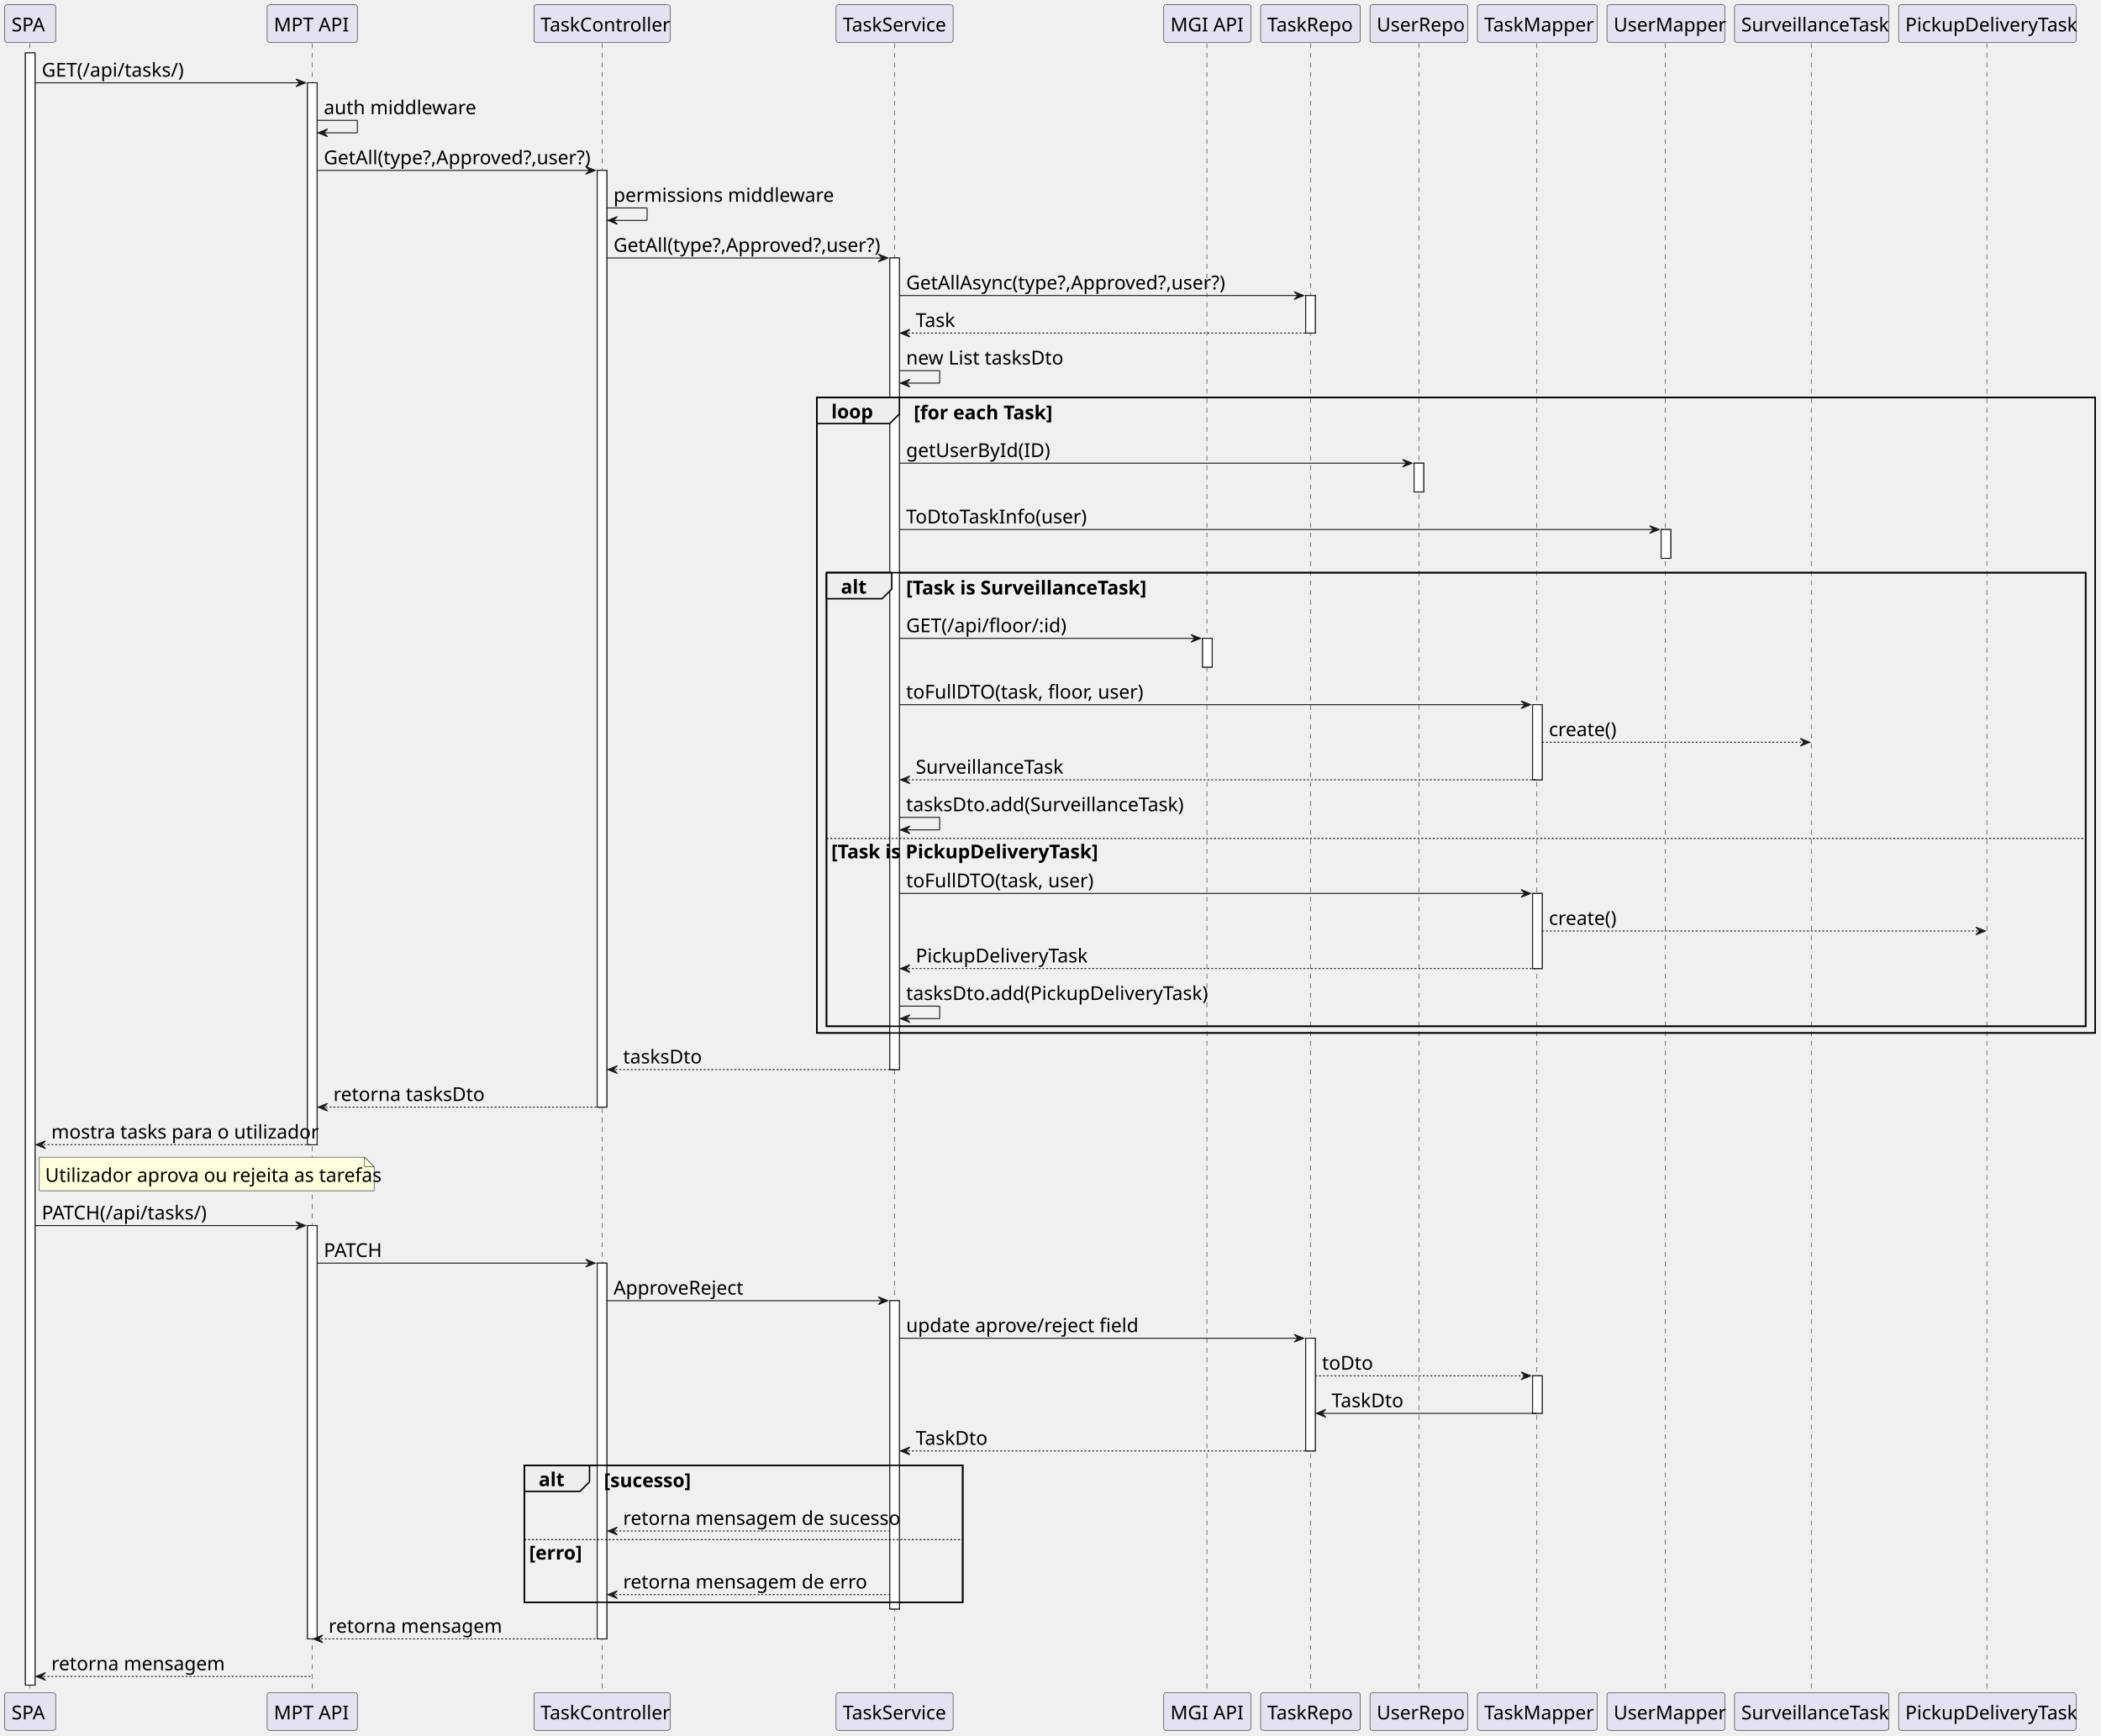
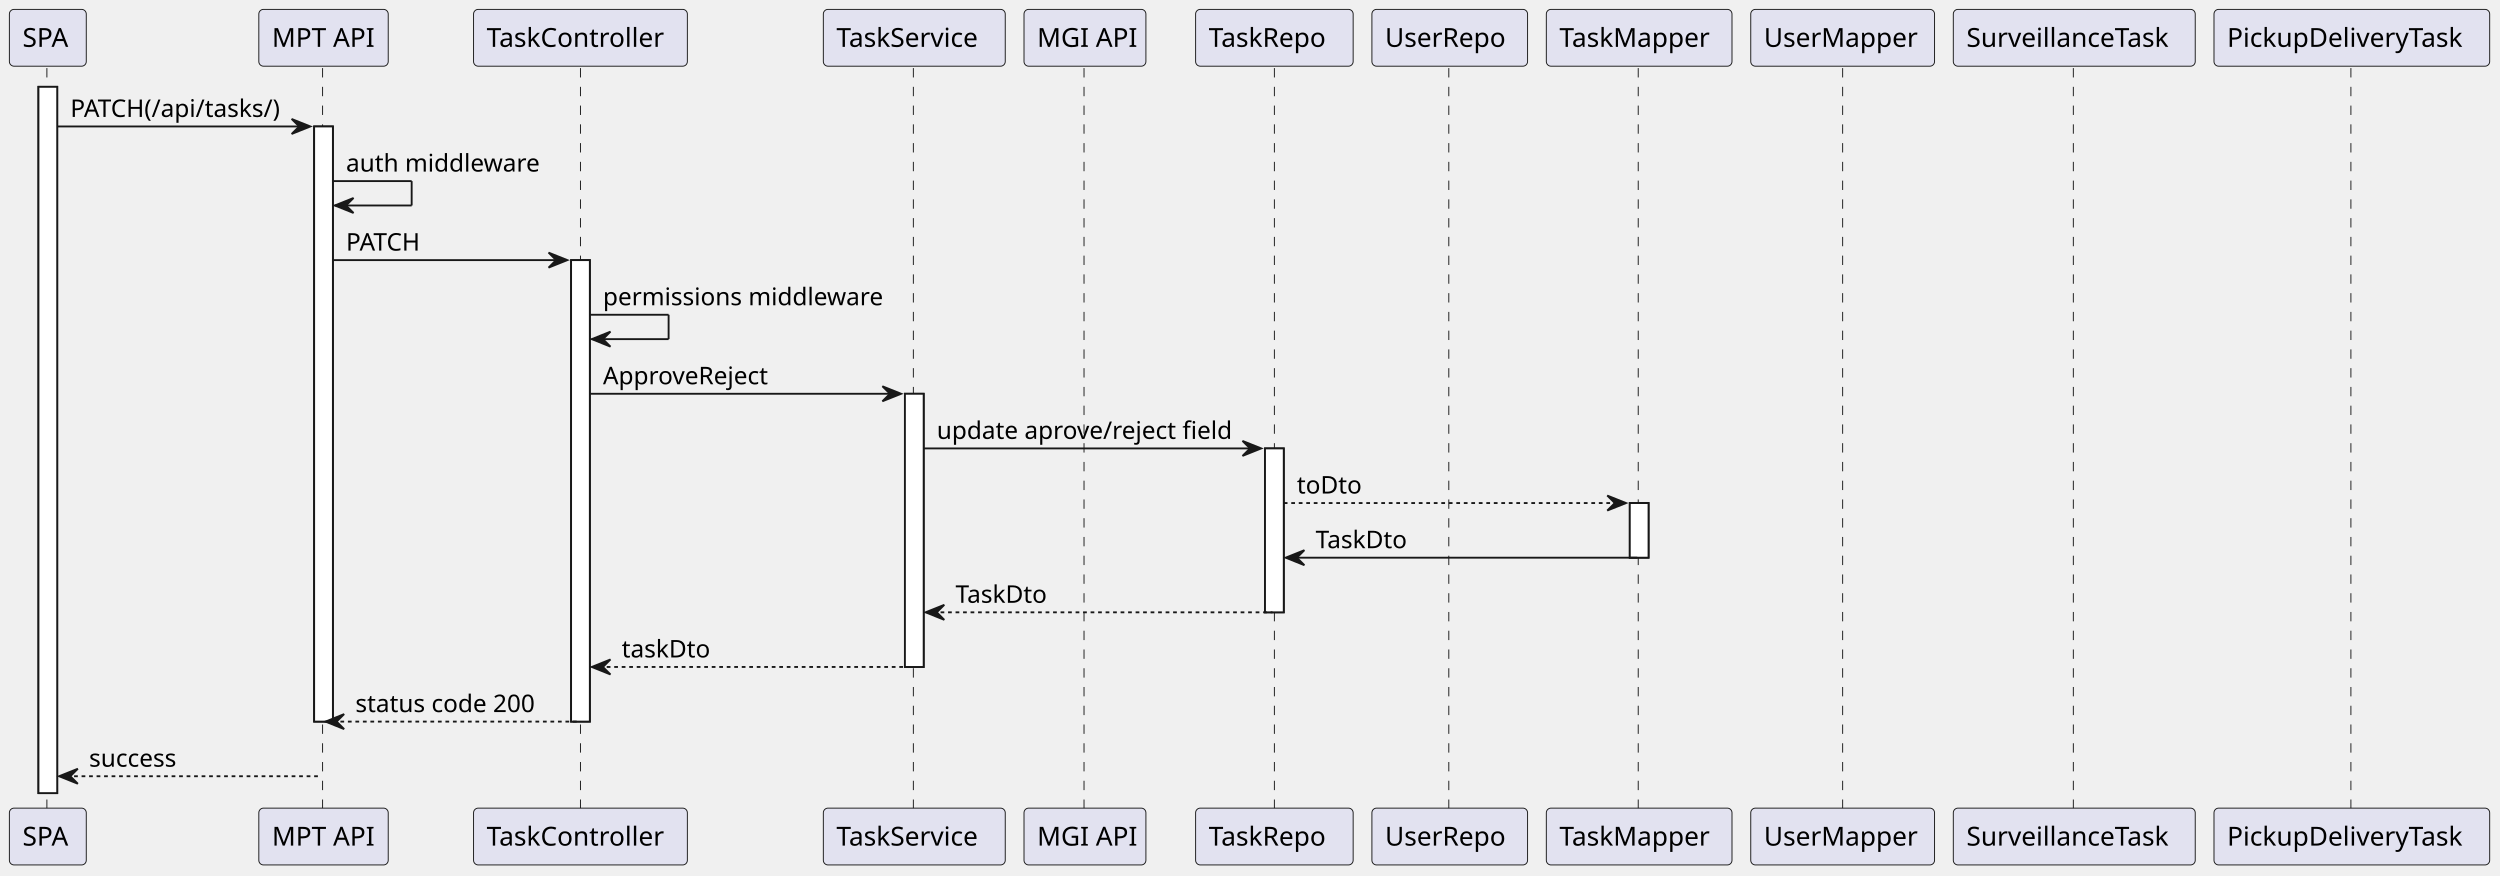
- <svg xmlns="http://www.w3.org/2000/svg" contentStyleType="text/css" height="1809px" preserveAspectRatio="none" style="width:2190px;height:1809px;background:#FFFFFF;" version="1.1" viewBox="0 0 2190 1809" width="2190px" zoomAndPan="magnify">
+ <svg xmlns="http://www.w3.org/2000/svg" contentStyleType="text/css" height="467px" preserveAspectRatio="none" style="width:1333px;height:467px;background:#FFFFFF;" version="1.1" viewBox="0 0 1333 467" width="1333px" zoomAndPan="magnify">
  <defs />
  <g>
-     <rect fill="#FFFFFF" height="1701.562" style="stroke:#181818;stroke-width:1.0;" width="10" x="26.5" y="55.156" />
-     <rect fill="#FFFFFF" height="1107.062" style="stroke:#181818;stroke-width:1.0;" width="10" x="320.5" y="86.312" />
-     <rect fill="#FFFFFF" height="430.875" style="stroke:#181818;stroke-width:1.0;" width="10" x="320.5" y="1277.688" />
-     <rect fill="#FFFFFF" height="976.594" style="stroke:#181818;stroke-width:1.0;" width="10" x="622.5" y="177.625" />
-     <rect fill="#FFFFFF" height="391.719" style="stroke:#181818;stroke-width:1.0;" width="10" x="622.5" y="1316.844" />
-     <rect fill="#FFFFFF" height="846.125" style="stroke:#181818;stroke-width:1.0;" width="10" x="927.5" y="268.938" />
-     <rect fill="#FFFFFF" height="321.406" style="stroke:#181818;stroke-width:1.0;" width="10" x="927.5" y="1356" />
-     <rect fill="#FFFFFF" height="30" style="stroke:#181818;stroke-width:1.0;" width="10" x="1253.5" y="665.5" />
-     <rect fill="#FFFFFF" height="39.156" style="stroke:#181818;stroke-width:1.0;" width="10" x="1361" y="308.094" />
-     <rect fill="#FFFFFF" height="117.469" style="stroke:#181818;stroke-width:1.0;" width="10" x="1361" y="1395.156" />
-     <rect fill="#FFFFFF" height="30" style="stroke:#181818;stroke-width:1.0;" width="10" x="1474" y="482.875" />
-     <rect fill="#FFFFFF" height="78.312" style="stroke:#181818;stroke-width:1.0;" width="10" x="1597.5" y="734.656" />
-     <rect fill="#FFFFFF" height="78.312" style="stroke:#181818;stroke-width:1.0;" width="10" x="1597.5" y="931.438" />
-     <rect fill="#FFFFFF" height="39.156" style="stroke:#181818;stroke-width:1.0;" width="10" x="1597.5" y="1434.312" />
-     <rect fill="#FFFFFF" height="30" style="stroke:#181818;stroke-width:1.0;" width="10" x="1731.5" y="552.031" />
-     <rect fill="none" height="662.5" style="stroke:#000000;stroke-width:1.5;" width="1332.5" x="851.5" y="414.406" />
-     <rect fill="none" height="472.875" style="stroke:#000000;stroke-width:1.5;" width="1312.5" x="861.5" y="597.031" />
-     <rect fill="none" height="142.781" style="stroke:#000000;stroke-width:1.5;" width="457" x="546.5" y="1527.625" />
-     <line style="stroke:#181818;stroke-width:0.5;stroke-dasharray:5.0,5.0;" x1="31" x2="31" y1="45.156" y2="1765.719" />
-     <line style="stroke:#181818;stroke-width:0.5;stroke-dasharray:5.0,5.0;" x1="325.5" x2="325.5" y1="45.156" y2="1765.719" />
-     <line style="stroke:#181818;stroke-width:0.5;stroke-dasharray:5.0,5.0;" x1="627.5" x2="627.5" y1="45.156" y2="1765.719" />
-     <line style="stroke:#181818;stroke-width:0.5;stroke-dasharray:5.0,5.0;" x1="932.5" x2="932.5" y1="45.156" y2="1765.719" />
-     <line style="stroke:#181818;stroke-width:0.5;stroke-dasharray:5.0,5.0;" x1="1258" x2="1258" y1="45.156" y2="1765.719" />
-     <line style="stroke:#181818;stroke-width:0.5;stroke-dasharray:5.0,5.0;" x1="1366" x2="1366" y1="45.156" y2="1765.719" />
-     <line style="stroke:#181818;stroke-width:0.5;stroke-dasharray:5.0,5.0;" x1="1479" x2="1479" y1="45.156" y2="1765.719" />
-     <line style="stroke:#181818;stroke-width:0.5;stroke-dasharray:5.0,5.0;" x1="1602" x2="1602" y1="45.156" y2="1765.719" />
-     <line style="stroke:#181818;stroke-width:0.5;stroke-dasharray:5.0,5.0;" x1="1736" x2="1736" y1="45.156" y2="1765.719" />
-     <line style="stroke:#181818;stroke-width:0.5;stroke-dasharray:5.0,5.0;" x1="1888" x2="1888" y1="45.156" y2="1765.719" />
-     <line style="stroke:#181818;stroke-width:0.5;stroke-dasharray:5.0,5.0;" x1="2071" x2="2071" y1="45.156" y2="1765.719" />
-     <rect fill="#E2E2F0" height="39.156" rx="2.5" ry="2.5" style="stroke:#181818;stroke-width:0.5;" width="53" x="5" y="5" />
-     <text fill="#000000" font-family="sans-serif" font-size="20" lengthAdjust="spacing" textLength="39" x="12" y="32.762">SPA</text>
-     <rect fill="#E2E2F0" height="39.156" rx="2.5" ry="2.5" style="stroke:#181818;stroke-width:0.5;" width="53" x="5" y="1764.719" />
-     <text fill="#000000" font-family="sans-serif" font-size="20" lengthAdjust="spacing" textLength="39" x="12" y="1792.48">SPA</text>
-     <rect fill="#E2E2F0" height="39.156" rx="2.5" ry="2.5" style="stroke:#181818;stroke-width:0.5;" width="94" x="278.5" y="5" />
-     <text fill="#000000" font-family="sans-serif" font-size="20" lengthAdjust="spacing" textLength="80" x="285.5" y="32.762">MPT API</text>
-     <rect fill="#E2E2F0" height="39.156" rx="2.5" ry="2.5" style="stroke:#181818;stroke-width:0.5;" width="94" x="278.5" y="1764.719" />
-     <text fill="#000000" font-family="sans-serif" font-size="20" lengthAdjust="spacing" textLength="80" x="285.5" y="1792.48">MPT API</text>
-     <rect fill="#E2E2F0" height="39.156" rx="2.5" ry="2.5" style="stroke:#181818;stroke-width:0.5;" width="142" x="556.5" y="5" />
-     <text fill="#000000" font-family="sans-serif" font-size="20" lengthAdjust="spacing" textLength="128" x="563.5" y="32.762">TaskController</text>
-     <rect fill="#E2E2F0" height="39.156" rx="2.5" ry="2.5" style="stroke:#181818;stroke-width:0.5;" width="142" x="556.5" y="1764.719" />
-     <text fill="#000000" font-family="sans-serif" font-size="20" lengthAdjust="spacing" textLength="128" x="563.5" y="1792.48">TaskController</text>
-     <rect fill="#E2E2F0" height="39.156" rx="2.5" ry="2.5" style="stroke:#181818;stroke-width:0.5;" width="122" x="871.5" y="5" />
-     <text fill="#000000" font-family="sans-serif" font-size="20" lengthAdjust="spacing" textLength="108" x="878.5" y="32.762">TaskService</text>
-     <rect fill="#E2E2F0" height="39.156" rx="2.5" ry="2.5" style="stroke:#181818;stroke-width:0.5;" width="122" x="871.5" y="1764.719" />
-     <text fill="#000000" font-family="sans-serif" font-size="20" lengthAdjust="spacing" textLength="108" x="878.5" y="1792.48">TaskService</text>
-     <rect fill="#E2E2F0" height="39.156" rx="2.5" ry="2.5" style="stroke:#181818;stroke-width:0.5;" width="91" x="1213" y="5" />
-     <text fill="#000000" font-family="sans-serif" font-size="20" lengthAdjust="spacing" textLength="77" x="1220" y="32.762">MGI API</text>
-     <rect fill="#E2E2F0" height="39.156" rx="2.5" ry="2.5" style="stroke:#181818;stroke-width:0.5;" width="91" x="1213" y="1764.719" />
-     <text fill="#000000" font-family="sans-serif" font-size="20" lengthAdjust="spacing" textLength="77" x="1220" y="1792.48">MGI API</text>
-     <rect fill="#E2E2F0" height="39.156" rx="2.5" ry="2.5" style="stroke:#181818;stroke-width:0.5;" width="104" x="1314" y="5" />
-     <text fill="#000000" font-family="sans-serif" font-size="20" lengthAdjust="spacing" textLength="90" x="1321" y="32.762">TaskRepo</text>
-     <rect fill="#E2E2F0" height="39.156" rx="2.5" ry="2.5" style="stroke:#181818;stroke-width:0.5;" width="104" x="1314" y="1764.719" />
-     <text fill="#000000" font-family="sans-serif" font-size="20" lengthAdjust="spacing" textLength="90" x="1321" y="1792.48">TaskRepo</text>
-     <rect fill="#E2E2F0" height="39.156" rx="2.5" ry="2.5" style="stroke:#181818;stroke-width:0.5;" width="102" x="1428" y="5" />
-     <text fill="#000000" font-family="sans-serif" font-size="20" lengthAdjust="spacing" textLength="88" x="1435" y="32.762">UserRepo</text>
-     <rect fill="#E2E2F0" height="39.156" rx="2.5" ry="2.5" style="stroke:#181818;stroke-width:0.5;" width="102" x="1428" y="1764.719" />
-     <text fill="#000000" font-family="sans-serif" font-size="20" lengthAdjust="spacing" textLength="88" x="1435" y="1792.48">UserRepo</text>
-     <rect fill="#E2E2F0" height="39.156" rx="2.5" ry="2.5" style="stroke:#181818;stroke-width:0.5;" width="125" x="1540" y="5" />
-     <text fill="#000000" font-family="sans-serif" font-size="20" lengthAdjust="spacing" textLength="111" x="1547" y="32.762">TaskMapper</text>
-     <rect fill="#E2E2F0" height="39.156" rx="2.5" ry="2.5" style="stroke:#181818;stroke-width:0.5;" width="125" x="1540" y="1764.719" />
-     <text fill="#000000" font-family="sans-serif" font-size="20" lengthAdjust="spacing" textLength="111" x="1547" y="1792.48">TaskMapper</text>
-     <rect fill="#E2E2F0" height="39.156" rx="2.5" ry="2.5" style="stroke:#181818;stroke-width:0.5;" width="123" x="1675" y="5" />
-     <text fill="#000000" font-family="sans-serif" font-size="20" lengthAdjust="spacing" textLength="109" x="1682" y="32.762">UserMapper</text>
-     <rect fill="#E2E2F0" height="39.156" rx="2.5" ry="2.5" style="stroke:#181818;stroke-width:0.5;" width="123" x="1675" y="1764.719" />
-     <text fill="#000000" font-family="sans-serif" font-size="20" lengthAdjust="spacing" textLength="109" x="1682" y="1792.48">UserMapper</text>
-     <rect fill="#E2E2F0" height="39.156" rx="2.5" ry="2.5" style="stroke:#181818;stroke-width:0.5;" width="161" x="1808" y="5" />
-     <text fill="#000000" font-family="sans-serif" font-size="20" lengthAdjust="spacing" textLength="147" x="1815" y="32.762">SurveillanceTask</text>
-     <rect fill="#E2E2F0" height="39.156" rx="2.5" ry="2.5" style="stroke:#181818;stroke-width:0.5;" width="161" x="1808" y="1764.719" />
-     <text fill="#000000" font-family="sans-serif" font-size="20" lengthAdjust="spacing" textLength="147" x="1815" y="1792.48">SurveillanceTask</text>
-     <rect fill="#E2E2F0" height="39.156" rx="2.5" ry="2.5" style="stroke:#181818;stroke-width:0.5;" width="185" x="1979" y="5" />
-     <text fill="#000000" font-family="sans-serif" font-size="20" lengthAdjust="spacing" textLength="171" x="1986" y="32.762">PickupDeliveryTask</text>
-     <rect fill="#E2E2F0" height="39.156" rx="2.5" ry="2.5" style="stroke:#181818;stroke-width:0.5;" width="185" x="1979" y="1764.719" />
-     <text fill="#000000" font-family="sans-serif" font-size="20" lengthAdjust="spacing" textLength="171" x="1986" y="1792.48">PickupDeliveryTask</text>
-     <rect fill="#FFFFFF" height="1701.562" style="stroke:#181818;stroke-width:1.0;" width="10" x="26.5" y="55.156" />
-     <rect fill="#FFFFFF" height="1107.062" style="stroke:#181818;stroke-width:1.0;" width="10" x="320.5" y="86.312" />
-     <rect fill="#FFFFFF" height="430.875" style="stroke:#181818;stroke-width:1.0;" width="10" x="320.5" y="1277.688" />
-     <rect fill="#FFFFFF" height="976.594" style="stroke:#181818;stroke-width:1.0;" width="10" x="622.5" y="177.625" />
-     <rect fill="#FFFFFF" height="391.719" style="stroke:#181818;stroke-width:1.0;" width="10" x="622.5" y="1316.844" />
-     <rect fill="#FFFFFF" height="846.125" style="stroke:#181818;stroke-width:1.0;" width="10" x="927.5" y="268.938" />
-     <rect fill="#FFFFFF" height="321.406" style="stroke:#181818;stroke-width:1.0;" width="10" x="927.5" y="1356" />
-     <rect fill="#FFFFFF" height="30" style="stroke:#181818;stroke-width:1.0;" width="10" x="1253.5" y="665.5" />
-     <rect fill="#FFFFFF" height="39.156" style="stroke:#181818;stroke-width:1.0;" width="10" x="1361" y="308.094" />
-     <rect fill="#FFFFFF" height="117.469" style="stroke:#181818;stroke-width:1.0;" width="10" x="1361" y="1395.156" />
-     <rect fill="#FFFFFF" height="30" style="stroke:#181818;stroke-width:1.0;" width="10" x="1474" y="482.875" />
-     <rect fill="#FFFFFF" height="78.312" style="stroke:#181818;stroke-width:1.0;" width="10" x="1597.5" y="734.656" />
-     <rect fill="#FFFFFF" height="78.312" style="stroke:#181818;stroke-width:1.0;" width="10" x="1597.5" y="931.438" />
-     <rect fill="#FFFFFF" height="39.156" style="stroke:#181818;stroke-width:1.0;" width="10" x="1597.5" y="1434.312" />
-     <rect fill="#FFFFFF" height="30" style="stroke:#181818;stroke-width:1.0;" width="10" x="1731.5" y="552.031" />
-     <polygon fill="#181818" points="308.5,82.312,318.5,86.312,308.5,90.312,312.5,86.312" style="stroke:#181818;stroke-width:1.0;" />
-     <line style="stroke:#181818;stroke-width:1.0;" x1="36.5" x2="314.5" y1="86.312" y2="86.312" />
-     <text fill="#000000" font-family="sans-serif" font-size="20" lengthAdjust="spacing" textLength="146" x="43.5" y="79.918">GET(/api/tasks/)</text>
-     <line style="stroke:#181818;stroke-width:1.0;" x1="330.5" x2="372.5" y1="125.469" y2="125.469" />
-     <line style="stroke:#181818;stroke-width:1.0;" x1="372.5" x2="372.5" y1="125.469" y2="138.469" />
-     <line style="stroke:#181818;stroke-width:1.0;" x1="331.5" x2="372.5" y1="138.469" y2="138.469" />
-     <polygon fill="#181818" points="341.5,134.469,331.5,138.469,341.5,142.469,337.5,138.469" style="stroke:#181818;stroke-width:1.0;" />
-     <text fill="#000000" font-family="sans-serif" font-size="20" lengthAdjust="spacing" textLength="144" x="337.5" y="119.074">auth middleware</text>
-     <polygon fill="#181818" points="610.5,173.625,620.5,177.625,610.5,181.625,614.5,177.625" style="stroke:#181818;stroke-width:1.0;" />
-     <line style="stroke:#181818;stroke-width:1.0;" x1="330.5" x2="616.5" y1="177.625" y2="177.625" />
-     <text fill="#000000" font-family="sans-serif" font-size="20" lengthAdjust="spacing" textLength="273" x="337.5" y="171.231">GetAll(type?,Approved?,user?)</text>
-     <line style="stroke:#181818;stroke-width:1.0;" x1="632.5" x2="674.5" y1="216.781" y2="216.781" />
-     <line style="stroke:#181818;stroke-width:1.0;" x1="674.5" x2="674.5" y1="216.781" y2="229.781" />
-     <line style="stroke:#181818;stroke-width:1.0;" x1="633.5" x2="674.5" y1="229.781" y2="229.781" />
-     <polygon fill="#181818" points="643.5,225.781,633.5,229.781,643.5,233.781,639.5,229.781" style="stroke:#181818;stroke-width:1.0;" />
-     <text fill="#000000" font-family="sans-serif" font-size="20" lengthAdjust="spacing" textLength="211" x="639.5" y="210.387">permissions middleware</text>
-     <polygon fill="#181818" points="915.5,264.938,925.5,268.938,915.5,272.938,919.5,268.938" style="stroke:#181818;stroke-width:1.0;" />
-     <line style="stroke:#181818;stroke-width:1.0;" x1="632.5" x2="921.5" y1="268.938" y2="268.938" />
-     <text fill="#000000" font-family="sans-serif" font-size="20" lengthAdjust="spacing" textLength="273" x="639.5" y="262.543">GetAll(type?,Approved?,user?)</text>
-     <polygon fill="#181818" points="1349,304.094,1359,308.094,1349,312.094,1353,308.094" style="stroke:#181818;stroke-width:1.0;" />
-     <line style="stroke:#181818;stroke-width:1.0;" x1="937.5" x2="1355" y1="308.094" y2="308.094" />
-     <text fill="#000000" font-family="sans-serif" font-size="20" lengthAdjust="spacing" textLength="326" x="944.5" y="301.699">GetAllAsync(type?,Approved?,user?)</text>
-     <polygon fill="#181818" points="948.5,343.25,938.5,347.25,948.5,351.25,944.5,347.25" style="stroke:#181818;stroke-width:1.0;" />
-     <line style="stroke:#181818;stroke-width:1.0;stroke-dasharray:2.0,2.0;" x1="942.5" x2="1365" y1="347.25" y2="347.25" />
-     <text fill="#000000" font-family="sans-serif" font-size="20" lengthAdjust="spacing" textLength="43" x="954.5" y="340.856">Task</text>
-     <line style="stroke:#181818;stroke-width:1.0;" x1="937.5" x2="979.5" y1="386.406" y2="386.406" />
-     <line style="stroke:#181818;stroke-width:1.0;" x1="979.5" x2="979.5" y1="386.406" y2="399.406" />
-     <line style="stroke:#181818;stroke-width:1.0;" x1="938.5" x2="979.5" y1="399.406" y2="399.406" />
-     <polygon fill="#181818" points="948.5,395.406,938.5,399.406,948.5,403.406,944.5,399.406" style="stroke:#181818;stroke-width:1.0;" />
-     <text fill="#000000" font-family="sans-serif" font-size="20" lengthAdjust="spacing" textLength="157" x="944.5" y="380.012">new List tasksDto</text>
-     <path d="M851.5,414.406 L937.5,414.406 L937.5,431.562 L927.5,441.562 L851.5,441.562 L851.5,414.406 " fill="#EEEEEE" style="stroke:#000000;stroke-width:1.5;" />
-     <rect fill="none" height="662.5" style="stroke:#000000;stroke-width:1.5;" width="1332.5" x="851.5" y="414.406" />
-     <text fill="#000000" font-family="sans-serif" font-size="20" font-weight="bold" lengthAdjust="spacing" textLength="41" x="866.5" y="436.168">loop</text>
-     <text fill="#000000" font-family="sans-serif" font-size="20" font-weight="bold" lengthAdjust="spacing" textLength="144" x="952.5" y="437.168">[for each Task]</text>
-     <polygon fill="#181818" points="1462,478.875,1472,482.875,1462,486.875,1466,482.875" style="stroke:#181818;stroke-width:1.0;" />
-     <line style="stroke:#181818;stroke-width:1.0;" x1="937.5" x2="1468" y1="482.875" y2="482.875" />
-     <text fill="#000000" font-family="sans-serif" font-size="20" lengthAdjust="spacing" textLength="143" x="944.5" y="476.481">getUserById(ID)</text>
-     <polygon fill="#181818" points="1719.5,548.031,1729.5,552.031,1719.5,556.031,1723.5,552.031" style="stroke:#181818;stroke-width:1.0;" />
-     <line style="stroke:#181818;stroke-width:1.0;" x1="937.5" x2="1725.5" y1="552.031" y2="552.031" />
-     <text fill="#000000" font-family="sans-serif" font-size="20" lengthAdjust="spacing" textLength="182" x="944.5" y="545.637">ToDtoTaskInfo(user)</text>
-     <path d="M861.5,597.031 L929.5,597.031 L929.5,614.188 L919.5,624.188 L861.5,624.188 L861.5,597.031 " fill="#EEEEEE" style="stroke:#000000;stroke-width:1.5;" />
-     <rect fill="none" height="472.875" style="stroke:#000000;stroke-width:1.5;" width="1312.5" x="861.5" y="597.031" />
-     <text fill="#000000" font-family="sans-serif" font-size="20" font-weight="bold" lengthAdjust="spacing" textLength="23" x="876.5" y="618.793">alt</text>
-     <text fill="#000000" font-family="sans-serif" font-size="20" font-weight="bold" lengthAdjust="spacing" textLength="249" x="944.5" y="619.793">[Task is SurveillanceTask]</text>
-     <polygon fill="#181818" points="1241.5,661.5,1251.5,665.5,1241.5,669.5,1245.5,665.5" style="stroke:#181818;stroke-width:1.0;" />
-     <line style="stroke:#181818;stroke-width:1.0;" x1="937.5" x2="1247.5" y1="665.5" y2="665.5" />
-     <text fill="#000000" font-family="sans-serif" font-size="20" lengthAdjust="spacing" textLength="159" x="944.5" y="659.106">GET(/api/floor/:id)</text>
-     <polygon fill="#181818" points="1585.5,730.656,1595.5,734.656,1585.5,738.656,1589.5,734.656" style="stroke:#181818;stroke-width:1.0;" />
-     <line style="stroke:#181818;stroke-width:1.0;" x1="937.5" x2="1591.5" y1="734.656" y2="734.656" />
-     <text fill="#000000" font-family="sans-serif" font-size="20" lengthAdjust="spacing" textLength="241" x="944.5" y="728.262">toFullDTO(task, floor, user)</text>
-     <polygon fill="#181818" points="1876.5,769.812,1886.5,773.812,1876.5,777.812,1880.5,773.812" style="stroke:#181818;stroke-width:1.0;" />
-     <line style="stroke:#181818;stroke-width:1.0;stroke-dasharray:2.0,2.0;" x1="1607.5" x2="1882.5" y1="773.812" y2="773.812" />
-     <text fill="#000000" font-family="sans-serif" font-size="20" lengthAdjust="spacing" textLength="70" x="1614.5" y="767.418">create()</text>
-     <polygon fill="#181818" points="948.5,808.969,938.5,812.969,948.5,816.969,944.5,812.969" style="stroke:#181818;stroke-width:1.0;" />
-     <line style="stroke:#181818;stroke-width:1.0;stroke-dasharray:2.0,2.0;" x1="942.5" x2="1601.5" y1="812.969" y2="812.969" />
-     <text fill="#000000" font-family="sans-serif" font-size="20" lengthAdjust="spacing" textLength="147" x="954.5" y="806.574">SurveillanceTask</text>
-     <line style="stroke:#181818;stroke-width:1.0;" x1="937.5" x2="979.5" y1="852.125" y2="852.125" />
-     <line style="stroke:#181818;stroke-width:1.0;" x1="979.5" x2="979.5" y1="852.125" y2="865.125" />
-     <line style="stroke:#181818;stroke-width:1.0;" x1="938.5" x2="979.5" y1="865.125" y2="865.125" />
-     <polygon fill="#181818" points="948.5,861.125,938.5,865.125,948.5,869.125,944.5,865.125" style="stroke:#181818;stroke-width:1.0;" />
-     <text fill="#000000" font-family="sans-serif" font-size="20" lengthAdjust="spacing" textLength="278" x="944.5" y="845.731">tasksDto.add(SurveillanceTask)</text>
-     <line style="stroke:#000000;stroke-width:1.0;stroke-dasharray:2.0,2.0;" x1="861.5" x2="2174" y1="874.125" y2="874.125" />
-     <text fill="#000000" font-family="sans-serif" font-size="20" font-weight="bold" lengthAdjust="spacing" textLength="274" x="866.5" y="894.887">[Task is PickupDeliveryTask]</text>
-     <polygon fill="#181818" points="1585.5,927.438,1595.5,931.438,1585.5,935.438,1589.5,931.438" style="stroke:#181818;stroke-width:1.0;" />
-     <line style="stroke:#181818;stroke-width:1.0;" x1="937.5" x2="1591.5" y1="931.438" y2="931.438" />
-     <text fill="#000000" font-family="sans-serif" font-size="20" lengthAdjust="spacing" textLength="190" x="944.5" y="925.043">toFullDTO(task, user)</text>
-     <polygon fill="#181818" points="2059.5,966.594,2069.5,970.594,2059.5,974.594,2063.5,970.594" style="stroke:#181818;stroke-width:1.0;" />
-     <line style="stroke:#181818;stroke-width:1.0;stroke-dasharray:2.0,2.0;" x1="1607.5" x2="2065.5" y1="970.594" y2="970.594" />
-     <text fill="#000000" font-family="sans-serif" font-size="20" lengthAdjust="spacing" textLength="70" x="1614.5" y="964.199">create()</text>
-     <polygon fill="#181818" points="948.5,1005.75,938.5,1009.75,948.5,1013.75,944.5,1009.75" style="stroke:#181818;stroke-width:1.0;" />
-     <line style="stroke:#181818;stroke-width:1.0;stroke-dasharray:2.0,2.0;" x1="942.5" x2="1601.5" y1="1009.75" y2="1009.75" />
-     <text fill="#000000" font-family="sans-serif" font-size="20" lengthAdjust="spacing" textLength="171" x="954.5" y="1003.356">PickupDeliveryTask</text>
-     <line style="stroke:#181818;stroke-width:1.0;" x1="937.5" x2="979.5" y1="1048.906" y2="1048.906" />
-     <line style="stroke:#181818;stroke-width:1.0;" x1="979.5" x2="979.5" y1="1048.906" y2="1061.906" />
-     <line style="stroke:#181818;stroke-width:1.0;" x1="938.5" x2="979.5" y1="1061.906" y2="1061.906" />
-     <polygon fill="#181818" points="948.5,1057.906,938.5,1061.906,948.5,1065.906,944.5,1061.906" style="stroke:#181818;stroke-width:1.0;" />
-     <text fill="#000000" font-family="sans-serif" font-size="20" lengthAdjust="spacing" textLength="302" x="944.5" y="1042.512">tasksDto.add(PickupDeliveryTask)</text>
-     <polygon fill="#181818" points="643.5,1111.062,633.5,1115.062,643.5,1119.062,639.5,1115.062" style="stroke:#181818;stroke-width:1.0;" />
-     <line style="stroke:#181818;stroke-width:1.0;stroke-dasharray:2.0,2.0;" x1="637.5" x2="931.5" y1="1115.062" y2="1115.062" />
-     <text fill="#000000" font-family="sans-serif" font-size="20" lengthAdjust="spacing" textLength="78" x="649.5" y="1108.668">tasksDto</text>
-     <polygon fill="#181818" points="341.5,1150.219,331.5,1154.219,341.5,1158.219,337.5,1154.219" style="stroke:#181818;stroke-width:1.0;" />
-     <line style="stroke:#181818;stroke-width:1.0;stroke-dasharray:2.0,2.0;" x1="335.5" x2="626.5" y1="1154.219" y2="1154.219" />
-     <text fill="#000000" font-family="sans-serif" font-size="20" lengthAdjust="spacing" textLength="147" x="347.5" y="1147.824">retorna tasksDto</text>
-     <polygon fill="#181818" points="47.5,1189.375,37.5,1193.375,47.5,1197.375,43.5,1193.375" style="stroke:#181818;stroke-width:1.0;" />
-     <line style="stroke:#181818;stroke-width:1.0;stroke-dasharray:2.0,2.0;" x1="41.5" x2="324.5" y1="1193.375" y2="1193.375" />
-     <text fill="#000000" font-family="sans-serif" font-size="20" lengthAdjust="spacing" textLength="260" x="53.5" y="1186.98">mostra tasks para o utilizador</text>
-     <path d="M41,1206.375 L41,1241.375 L390,1241.375 L390,1216.375 L380,1206.375 L41,1206.375 " fill="#FEFFDD" style="stroke:#181818;stroke-width:0.5;" />
-     <path d="M380,1206.375 L380,1216.375 L390,1216.375 L380,1206.375 " fill="#FEFFDD" style="stroke:#181818;stroke-width:0.5;" />
-     <text fill="#000000" font-family="sans-serif" font-size="20" lengthAdjust="spacing" textLength="328" x="47" y="1232.137">Utilizador aprova ou rejeita as tarefas</text>
-     <polygon fill="#181818" points="308.5,1273.688,318.5,1277.688,308.5,1281.688,312.5,1277.688" style="stroke:#181818;stroke-width:1.0;" />
-     <line style="stroke:#181818;stroke-width:1.0;" x1="36.5" x2="314.5" y1="1277.688" y2="1277.688" />
-     <text fill="#000000" font-family="sans-serif" font-size="20" lengthAdjust="spacing" textLength="170" x="43.5" y="1271.293">PATCH(/api/tasks/)</text>
-     <polygon fill="#181818" points="610.5,1312.844,620.5,1316.844,610.5,1320.844,614.5,1316.844" style="stroke:#181818;stroke-width:1.0;" />
-     <line style="stroke:#181818;stroke-width:1.0;" x1="330.5" x2="616.5" y1="1316.844" y2="1316.844" />
-     <text fill="#000000" font-family="sans-serif" font-size="20" lengthAdjust="spacing" textLength="65" x="337.5" y="1310.449">PATCH</text>
-     <polygon fill="#181818" points="915.5,1352,925.5,1356,915.5,1360,919.5,1356" style="stroke:#181818;stroke-width:1.0;" />
-     <line style="stroke:#181818;stroke-width:1.0;" x1="632.5" x2="921.5" y1="1356" y2="1356" />
-     <text fill="#000000" font-family="sans-serif" font-size="20" lengthAdjust="spacing" textLength="129" x="639.5" y="1349.605">ApproveReject</text>
-     <polygon fill="#181818" points="1349,1391.156,1359,1395.156,1349,1399.156,1353,1395.156" style="stroke:#181818;stroke-width:1.0;" />
-     <line style="stroke:#181818;stroke-width:1.0;" x1="937.5" x2="1355" y1="1395.156" y2="1395.156" />
-     <text fill="#000000" font-family="sans-serif" font-size="20" lengthAdjust="spacing" textLength="223" x="944.5" y="1388.762">update aprove/reject field</text>
-     <polygon fill="#181818" points="1585.5,1430.312,1595.5,1434.312,1585.5,1438.312,1589.5,1434.312" style="stroke:#181818;stroke-width:1.0;" />
-     <line style="stroke:#181818;stroke-width:1.0;stroke-dasharray:2.0,2.0;" x1="1371" x2="1591.5" y1="1434.312" y2="1434.312" />
-     <text fill="#000000" font-family="sans-serif" font-size="20" lengthAdjust="spacing" textLength="48" x="1378" y="1427.918">toDto</text>
-     <polygon fill="#181818" points="1382,1469.469,1372,1473.469,1382,1477.469,1378,1473.469" style="stroke:#181818;stroke-width:1.0;" />
-     <line style="stroke:#181818;stroke-width:1.0;" x1="1376" x2="1601.5" y1="1473.469" y2="1473.469" />
-     <text fill="#000000" font-family="sans-serif" font-size="20" lengthAdjust="spacing" textLength="74" x="1388" y="1467.074">TaskDto</text>
-     <polygon fill="#181818" points="948.5,1508.625,938.5,1512.625,948.5,1516.625,944.5,1512.625" style="stroke:#181818;stroke-width:1.0;" />
-     <line style="stroke:#181818;stroke-width:1.0;stroke-dasharray:2.0,2.0;" x1="942.5" x2="1365" y1="1512.625" y2="1512.625" />
-     <text fill="#000000" font-family="sans-serif" font-size="20" lengthAdjust="spacing" textLength="74" x="954.5" y="1506.23">TaskDto</text>
-     <path d="M546.5,1527.625 L614.5,1527.625 L614.5,1544.781 L604.5,1554.781 L546.5,1554.781 L546.5,1527.625 " fill="#EEEEEE" style="stroke:#000000;stroke-width:1.5;" />
-     <rect fill="none" height="142.781" style="stroke:#000000;stroke-width:1.5;" width="457" x="546.5" y="1527.625" />
-     <text fill="#000000" font-family="sans-serif" font-size="20" font-weight="bold" lengthAdjust="spacing" textLength="23" x="561.5" y="1549.387">alt</text>
-     <text fill="#000000" font-family="sans-serif" font-size="20" font-weight="bold" lengthAdjust="spacing" textLength="93" x="629.5" y="1550.387">[sucesso]</text>
-     <polygon fill="#181818" points="643.5,1592.094,633.5,1596.094,643.5,1600.094,639.5,1596.094" style="stroke:#181818;stroke-width:1.0;" />
-     <line style="stroke:#181818;stroke-width:1.0;stroke-dasharray:2.0,2.0;" x1="637.5" x2="926.5" y1="1596.094" y2="1596.094" />
-     <text fill="#000000" font-family="sans-serif" font-size="20" lengthAdjust="spacing" textLength="271" x="649.5" y="1589.699">retorna mensagem de sucesso</text>
-     <line style="stroke:#000000;stroke-width:1.0;stroke-dasharray:2.0,2.0;" x1="546.5" x2="1003.5" y1="1605.094" y2="1605.094" />
-     <text fill="#000000" font-family="sans-serif" font-size="20" font-weight="bold" lengthAdjust="spacing" textLength="53" x="551.5" y="1625.855">[erro]</text>
-     <polygon fill="#181818" points="643.5,1658.406,633.5,1662.406,643.5,1666.406,639.5,1662.406" style="stroke:#181818;stroke-width:1.0;" />
-     <line style="stroke:#181818;stroke-width:1.0;stroke-dasharray:2.0,2.0;" x1="637.5" x2="926.5" y1="1662.406" y2="1662.406" />
-     <text fill="#000000" font-family="sans-serif" font-size="20" lengthAdjust="spacing" textLength="235" x="649.5" y="1656.012">retorna mensagem de erro</text>
-     <polygon fill="#181818" points="336.5,1704.562,326.5,1708.562,336.5,1712.562,332.5,1708.562" style="stroke:#181818;stroke-width:1.0;" />
-     <line style="stroke:#181818;stroke-width:1.0;stroke-dasharray:2.0,2.0;" x1="330.5" x2="626.5" y1="1708.562" y2="1708.562" />
-     <text fill="#000000" font-family="sans-serif" font-size="20" lengthAdjust="spacing" textLength="165" x="342.5" y="1702.168">retorna mensagem</text>
-     <polygon fill="#181818" points="47.5,1743.719,37.5,1747.719,47.5,1751.719,43.5,1747.719" style="stroke:#181818;stroke-width:1.0;" />
-     <line style="stroke:#181818;stroke-width:1.0;stroke-dasharray:2.0,2.0;" x1="41.5" x2="324.5" y1="1747.719" y2="1747.719" />
-     <text fill="#000000" font-family="sans-serif" font-size="20" lengthAdjust="spacing" textLength="165" x="53.5" y="1741.324">retorna mensagem</text>
+     <rect fill="#FFFFFF" height="376.594" style="stroke:#181818;stroke-width:1.0;" width="10" x="20.5" y="46.297" />
+     <rect fill="#FFFFFF" height="317.328" style="stroke:#181818;stroke-width:1.0;" width="10" x="167.5" y="67.43" />
+     <rect fill="#FFFFFF" height="246.062" style="stroke:#181818;stroke-width:1.0;" width="10" x="304.5" y="138.695" />
+     <rect fill="#FFFFFF" height="145.664" style="stroke:#181818;stroke-width:1.0;" width="10" x="482.5" y="209.961" />
+     <rect fill="#FFFFFF" height="87.398" style="stroke:#181818;stroke-width:1.0;" width="10" x="674.5" y="239.094" />
+     <rect fill="#FFFFFF" height="29.133" style="stroke:#181818;stroke-width:1.0;" width="10" x="869" y="268.227" />
+     <line style="stroke:#181818;stroke-width:0.5;stroke-dasharray:5.0,5.0;" x1="25" x2="25" y1="36.297" y2="431.891" />
+     <line style="stroke:#181818;stroke-width:0.5;stroke-dasharray:5.0,5.0;" x1="172" x2="172" y1="36.297" y2="431.891" />
+     <line style="stroke:#181818;stroke-width:0.5;stroke-dasharray:5.0,5.0;" x1="309.5" x2="309.5" y1="36.297" y2="431.891" />
+     <line style="stroke:#181818;stroke-width:0.5;stroke-dasharray:5.0,5.0;" x1="487" x2="487" y1="36.297" y2="431.891" />
+     <line style="stroke:#181818;stroke-width:0.5;stroke-dasharray:5.0,5.0;" x1="578" x2="578" y1="36.297" y2="431.891" />
+     <line style="stroke:#181818;stroke-width:0.5;stroke-dasharray:5.0,5.0;" x1="679.5" x2="679.5" y1="36.297" y2="431.891" />
+     <line style="stroke:#181818;stroke-width:0.5;stroke-dasharray:5.0,5.0;" x1="772.5" x2="772.5" y1="36.297" y2="431.891" />
+     <line style="stroke:#181818;stroke-width:0.5;stroke-dasharray:5.0,5.0;" x1="873.5" x2="873.5" y1="36.297" y2="431.891" />
+     <line style="stroke:#181818;stroke-width:0.5;stroke-dasharray:5.0,5.0;" x1="982.5" x2="982.5" y1="36.297" y2="431.891" />
+     <line style="stroke:#181818;stroke-width:0.5;stroke-dasharray:5.0,5.0;" x1="1105.5" x2="1105.5" y1="36.297" y2="431.891" />
+     <line style="stroke:#181818;stroke-width:0.5;stroke-dasharray:5.0,5.0;" x1="1253.5" x2="1253.5" y1="36.297" y2="431.891" />
+     <rect fill="#E2E2F0" height="30.297" rx="2.5" ry="2.5" style="stroke:#181818;stroke-width:0.5;" width="41" x="5" y="5" />
+     <text fill="#000000" font-family="sans-serif" font-size="14" lengthAdjust="spacing" textLength="27" x="12" y="24.995">SPA</text>
+     <rect fill="#E2E2F0" height="30.297" rx="2.5" ry="2.5" style="stroke:#181818;stroke-width:0.5;" width="41" x="5" y="430.891" />
+     <text fill="#000000" font-family="sans-serif" font-size="14" lengthAdjust="spacing" textLength="27" x="12" y="450.886">SPA</text>
+     <rect fill="#E2E2F0" height="30.297" rx="2.5" ry="2.5" style="stroke:#181818;stroke-width:0.5;" width="69" x="138" y="5" />
+     <text fill="#000000" font-family="sans-serif" font-size="14" lengthAdjust="spacing" textLength="55" x="145" y="24.995">MPT API</text>
+     <rect fill="#E2E2F0" height="30.297" rx="2.5" ry="2.5" style="stroke:#181818;stroke-width:0.5;" width="69" x="138" y="430.891" />
+     <text fill="#000000" font-family="sans-serif" font-size="14" lengthAdjust="spacing" textLength="55" x="145" y="450.886">MPT API</text>
+     <rect fill="#E2E2F0" height="30.297" rx="2.5" ry="2.5" style="stroke:#181818;stroke-width:0.5;" width="114" x="252.5" y="5" />
+     <text fill="#000000" font-family="sans-serif" font-size="14" lengthAdjust="spacing" textLength="100" x="259.5" y="24.995">TaskController</text>
+     <rect fill="#E2E2F0" height="30.297" rx="2.5" ry="2.5" style="stroke:#181818;stroke-width:0.5;" width="114" x="252.5" y="430.891" />
+     <text fill="#000000" font-family="sans-serif" font-size="14" lengthAdjust="spacing" textLength="100" x="259.5" y="450.886">TaskController</text>
+     <rect fill="#E2E2F0" height="30.297" rx="2.5" ry="2.5" style="stroke:#181818;stroke-width:0.5;" width="97" x="439" y="5" />
+     <text fill="#000000" font-family="sans-serif" font-size="14" lengthAdjust="spacing" textLength="83" x="446" y="24.995">TaskService</text>
+     <rect fill="#E2E2F0" height="30.297" rx="2.5" ry="2.5" style="stroke:#181818;stroke-width:0.5;" width="97" x="439" y="430.891" />
+     <text fill="#000000" font-family="sans-serif" font-size="14" lengthAdjust="spacing" textLength="83" x="446" y="450.886">TaskService</text>
+     <rect fill="#E2E2F0" height="30.297" rx="2.5" ry="2.5" style="stroke:#181818;stroke-width:0.5;" width="65" x="546" y="5" />
+     <text fill="#000000" font-family="sans-serif" font-size="14" lengthAdjust="spacing" textLength="51" x="553" y="24.995">MGI API</text>
+     <rect fill="#E2E2F0" height="30.297" rx="2.5" ry="2.5" style="stroke:#181818;stroke-width:0.5;" width="65" x="546" y="430.891" />
+     <text fill="#000000" font-family="sans-serif" font-size="14" lengthAdjust="spacing" textLength="51" x="553" y="450.886">MGI API</text>
+     <rect fill="#E2E2F0" height="30.297" rx="2.5" ry="2.5" style="stroke:#181818;stroke-width:0.5;" width="84" x="637.5" y="5" />
+     <text fill="#000000" font-family="sans-serif" font-size="14" lengthAdjust="spacing" textLength="70" x="644.5" y="24.995">TaskRepo</text>
+     <rect fill="#E2E2F0" height="30.297" rx="2.5" ry="2.5" style="stroke:#181818;stroke-width:0.5;" width="84" x="637.5" y="430.891" />
+     <text fill="#000000" font-family="sans-serif" font-size="14" lengthAdjust="spacing" textLength="70" x="644.5" y="450.886">TaskRepo</text>
+     <rect fill="#E2E2F0" height="30.297" rx="2.5" ry="2.5" style="stroke:#181818;stroke-width:0.5;" width="83" x="731.5" y="5" />
+     <text fill="#000000" font-family="sans-serif" font-size="14" lengthAdjust="spacing" textLength="69" x="738.5" y="24.995">UserRepo</text>
+     <rect fill="#E2E2F0" height="30.297" rx="2.5" ry="2.5" style="stroke:#181818;stroke-width:0.5;" width="83" x="731.5" y="430.891" />
+     <text fill="#000000" font-family="sans-serif" font-size="14" lengthAdjust="spacing" textLength="69" x="738.5" y="450.886">UserRepo</text>
+     <rect fill="#E2E2F0" height="30.297" rx="2.5" ry="2.5" style="stroke:#181818;stroke-width:0.5;" width="99" x="824.5" y="5" />
+     <text fill="#000000" font-family="sans-serif" font-size="14" lengthAdjust="spacing" textLength="85" x="831.5" y="24.995">TaskMapper</text>
+     <rect fill="#E2E2F0" height="30.297" rx="2.5" ry="2.5" style="stroke:#181818;stroke-width:0.5;" width="99" x="824.5" y="430.891" />
+     <text fill="#000000" font-family="sans-serif" font-size="14" lengthAdjust="spacing" textLength="85" x="831.5" y="450.886">TaskMapper</text>
+     <rect fill="#E2E2F0" height="30.297" rx="2.5" ry="2.5" style="stroke:#181818;stroke-width:0.5;" width="98" x="933.5" y="5" />
+     <text fill="#000000" font-family="sans-serif" font-size="14" lengthAdjust="spacing" textLength="84" x="940.5" y="24.995">UserMapper</text>
+     <rect fill="#E2E2F0" height="30.297" rx="2.5" ry="2.5" style="stroke:#181818;stroke-width:0.5;" width="98" x="933.5" y="430.891" />
+     <text fill="#000000" font-family="sans-serif" font-size="14" lengthAdjust="spacing" textLength="84" x="940.5" y="450.886">UserMapper</text>
+     <rect fill="#E2E2F0" height="30.297" rx="2.5" ry="2.5" style="stroke:#181818;stroke-width:0.5;" width="129" x="1041.5" y="5" />
+     <text fill="#000000" font-family="sans-serif" font-size="14" lengthAdjust="spacing" textLength="115" x="1048.5" y="24.995">SurveillanceTask</text>
+     <rect fill="#E2E2F0" height="30.297" rx="2.5" ry="2.5" style="stroke:#181818;stroke-width:0.5;" width="129" x="1041.5" y="430.891" />
+     <text fill="#000000" font-family="sans-serif" font-size="14" lengthAdjust="spacing" textLength="115" x="1048.5" y="450.886">SurveillanceTask</text>
+     <rect fill="#E2E2F0" height="30.297" rx="2.5" ry="2.5" style="stroke:#181818;stroke-width:0.5;" width="147" x="1180.5" y="5" />
+     <text fill="#000000" font-family="sans-serif" font-size="14" lengthAdjust="spacing" textLength="133" x="1187.5" y="24.995">PickupDeliveryTask</text>
+     <rect fill="#E2E2F0" height="30.297" rx="2.5" ry="2.5" style="stroke:#181818;stroke-width:0.5;" width="147" x="1180.5" y="430.891" />
+     <text fill="#000000" font-family="sans-serif" font-size="14" lengthAdjust="spacing" textLength="133" x="1187.5" y="450.886">PickupDeliveryTask</text>
+     <rect fill="#FFFFFF" height="376.594" style="stroke:#181818;stroke-width:1.0;" width="10" x="20.5" y="46.297" />
+     <rect fill="#FFFFFF" height="317.328" style="stroke:#181818;stroke-width:1.0;" width="10" x="167.5" y="67.43" />
+     <rect fill="#FFFFFF" height="246.062" style="stroke:#181818;stroke-width:1.0;" width="10" x="304.5" y="138.695" />
+     <rect fill="#FFFFFF" height="145.664" style="stroke:#181818;stroke-width:1.0;" width="10" x="482.5" y="209.961" />
+     <rect fill="#FFFFFF" height="87.398" style="stroke:#181818;stroke-width:1.0;" width="10" x="674.5" y="239.094" />
+     <rect fill="#FFFFFF" height="29.133" style="stroke:#181818;stroke-width:1.0;" width="10" x="869" y="268.227" />
+     <polygon fill="#181818" points="155.5,63.43,165.5,67.43,155.5,71.43,159.5,67.43" style="stroke:#181818;stroke-width:1.0;" />
+     <line style="stroke:#181818;stroke-width:1.0;" x1="30.5" x2="161.5" y1="67.43" y2="67.43" />
+     <text fill="#000000" font-family="sans-serif" font-size="13" lengthAdjust="spacing" textLength="118" x="37.5" y="62.364">PATCH(/api/tasks/)</text>
+     <line style="stroke:#181818;stroke-width:1.0;" x1="177.5" x2="219.5" y1="96.562" y2="96.562" />
+     <line style="stroke:#181818;stroke-width:1.0;" x1="219.5" x2="219.5" y1="96.562" y2="109.562" />
+     <line style="stroke:#181818;stroke-width:1.0;" x1="178.5" x2="219.5" y1="109.562" y2="109.562" />
+     <polygon fill="#181818" points="188.5,105.562,178.5,109.562,188.5,113.562,184.5,109.562" style="stroke:#181818;stroke-width:1.0;" />
+     <text fill="#000000" font-family="sans-serif" font-size="13" lengthAdjust="spacing" textLength="106" x="184.5" y="91.497">auth middleware</text>
+     <polygon fill="#181818" points="292.5,134.695,302.5,138.695,292.5,142.695,296.5,138.695" style="stroke:#181818;stroke-width:1.0;" />
+     <line style="stroke:#181818;stroke-width:1.0;" x1="177.5" x2="298.5" y1="138.695" y2="138.695" />
+     <text fill="#000000" font-family="sans-serif" font-size="13" lengthAdjust="spacing" textLength="43" x="184.5" y="133.629">PATCH</text>
+     <line style="stroke:#181818;stroke-width:1.0;" x1="314.5" x2="356.5" y1="167.828" y2="167.828" />
+     <line style="stroke:#181818;stroke-width:1.0;" x1="356.5" x2="356.5" y1="167.828" y2="180.828" />
+     <line style="stroke:#181818;stroke-width:1.0;" x1="315.5" x2="356.5" y1="180.828" y2="180.828" />
+     <polygon fill="#181818" points="325.5,176.828,315.5,180.828,325.5,184.828,321.5,180.828" style="stroke:#181818;stroke-width:1.0;" />
+     <text fill="#000000" font-family="sans-serif" font-size="13" lengthAdjust="spacing" textLength="154" x="321.5" y="162.762">permissions middleware</text>
+     <polygon fill="#181818" points="470.5,205.961,480.5,209.961,470.5,213.961,474.5,209.961" style="stroke:#181818;stroke-width:1.0;" />
+     <line style="stroke:#181818;stroke-width:1.0;" x1="314.5" x2="476.5" y1="209.961" y2="209.961" />
+     <text fill="#000000" font-family="sans-serif" font-size="13" lengthAdjust="spacing" textLength="92" x="321.5" y="204.895">ApproveReject</text>
+     <polygon fill="#181818" points="662.5,235.094,672.5,239.094,662.5,243.094,666.5,239.094" style="stroke:#181818;stroke-width:1.0;" />
+     <line style="stroke:#181818;stroke-width:1.0;" x1="492.5" x2="668.5" y1="239.094" y2="239.094" />
+     <text fill="#000000" font-family="sans-serif" font-size="13" lengthAdjust="spacing" textLength="163" x="499.5" y="234.028">update aprove/reject field</text>
+     <polygon fill="#181818" points="857,264.227,867,268.227,857,272.227,861,268.227" style="stroke:#181818;stroke-width:1.0;" />
+     <line style="stroke:#181818;stroke-width:1.0;stroke-dasharray:2.0,2.0;" x1="684.5" x2="863" y1="268.227" y2="268.227" />
+     <text fill="#000000" font-family="sans-serif" font-size="13" lengthAdjust="spacing" textLength="36" x="691.5" y="263.161">toDto</text>
+     <polygon fill="#181818" points="695.5,293.359,685.5,297.359,695.5,301.359,691.5,297.359" style="stroke:#181818;stroke-width:1.0;" />
+     <line style="stroke:#181818;stroke-width:1.0;" x1="689.5" x2="873" y1="297.359" y2="297.359" />
+     <text fill="#000000" font-family="sans-serif" font-size="13" lengthAdjust="spacing" textLength="52" x="701.5" y="292.293">TaskDto</text>
+     <polygon fill="#181818" points="503.5,322.492,493.5,326.492,503.5,330.492,499.5,326.492" style="stroke:#181818;stroke-width:1.0;" />
+     <line style="stroke:#181818;stroke-width:1.0;stroke-dasharray:2.0,2.0;" x1="497.5" x2="678.5" y1="326.492" y2="326.492" />
+     <text fill="#000000" font-family="sans-serif" font-size="13" lengthAdjust="spacing" textLength="52" x="509.5" y="321.426">TaskDto</text>
+     <polygon fill="#181818" points="325.5,351.625,315.5,355.625,325.5,359.625,321.5,355.625" style="stroke:#181818;stroke-width:1.0;" />
+     <line style="stroke:#181818;stroke-width:1.0;stroke-dasharray:2.0,2.0;" x1="319.5" x2="486.5" y1="355.625" y2="355.625" />
+     <text fill="#000000" font-family="sans-serif" font-size="13" lengthAdjust="spacing" textLength="50" x="331.5" y="350.559">taskDto</text>
+     <polygon fill="#181818" points="183.5,380.758,173.5,384.758,183.5,388.758,179.5,384.758" style="stroke:#181818;stroke-width:1.0;" />
+     <line style="stroke:#181818;stroke-width:1.0;stroke-dasharray:2.0,2.0;" x1="177.5" x2="308.5" y1="384.758" y2="384.758" />
+     <text fill="#000000" font-family="sans-serif" font-size="13" lengthAdjust="spacing" textLength="103" x="189.5" y="379.692">status code 200</text>
+     <polygon fill="#181818" points="41.5,409.891,31.5,413.891,41.5,417.891,37.5,413.891" style="stroke:#181818;stroke-width:1.0;" />
+     <line style="stroke:#181818;stroke-width:1.0;stroke-dasharray:2.0,2.0;" x1="35.5" x2="171.5" y1="413.891" y2="413.891" />
+     <text fill="#000000" font-family="sans-serif" font-size="13" lengthAdjust="spacing" textLength="51" x="47.5" y="408.825">success</text>
  </g>
</svg>
